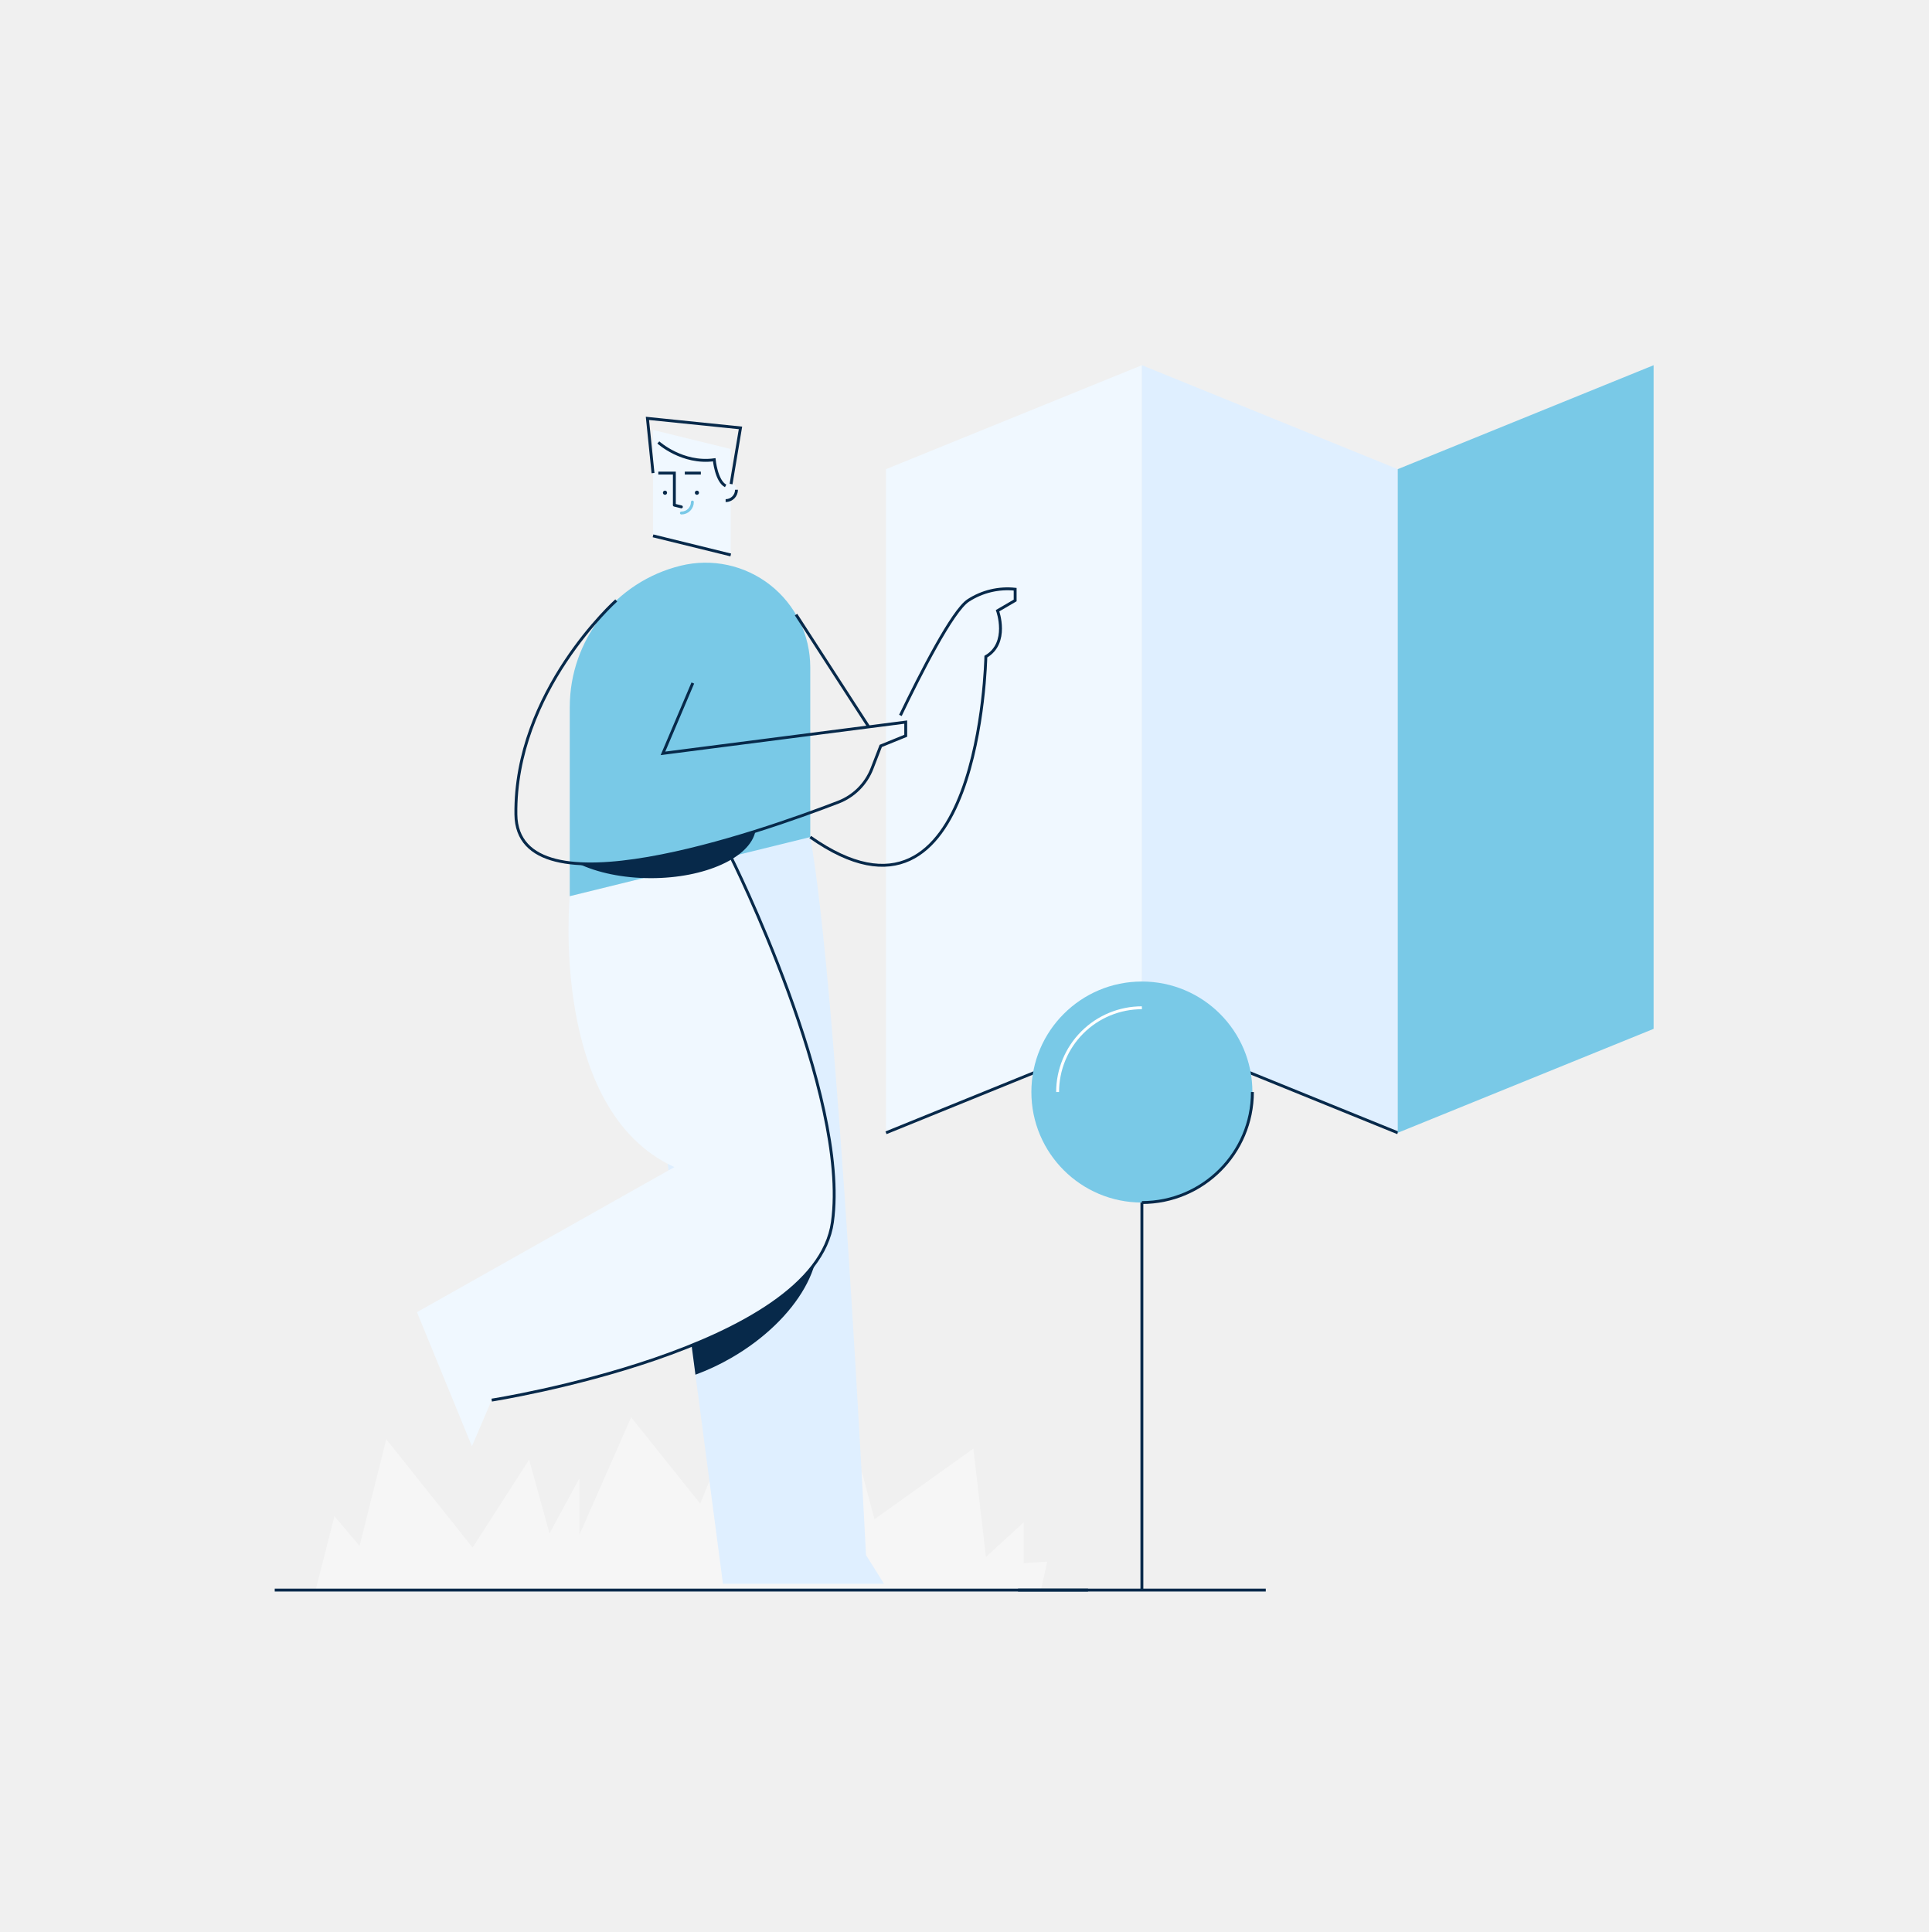
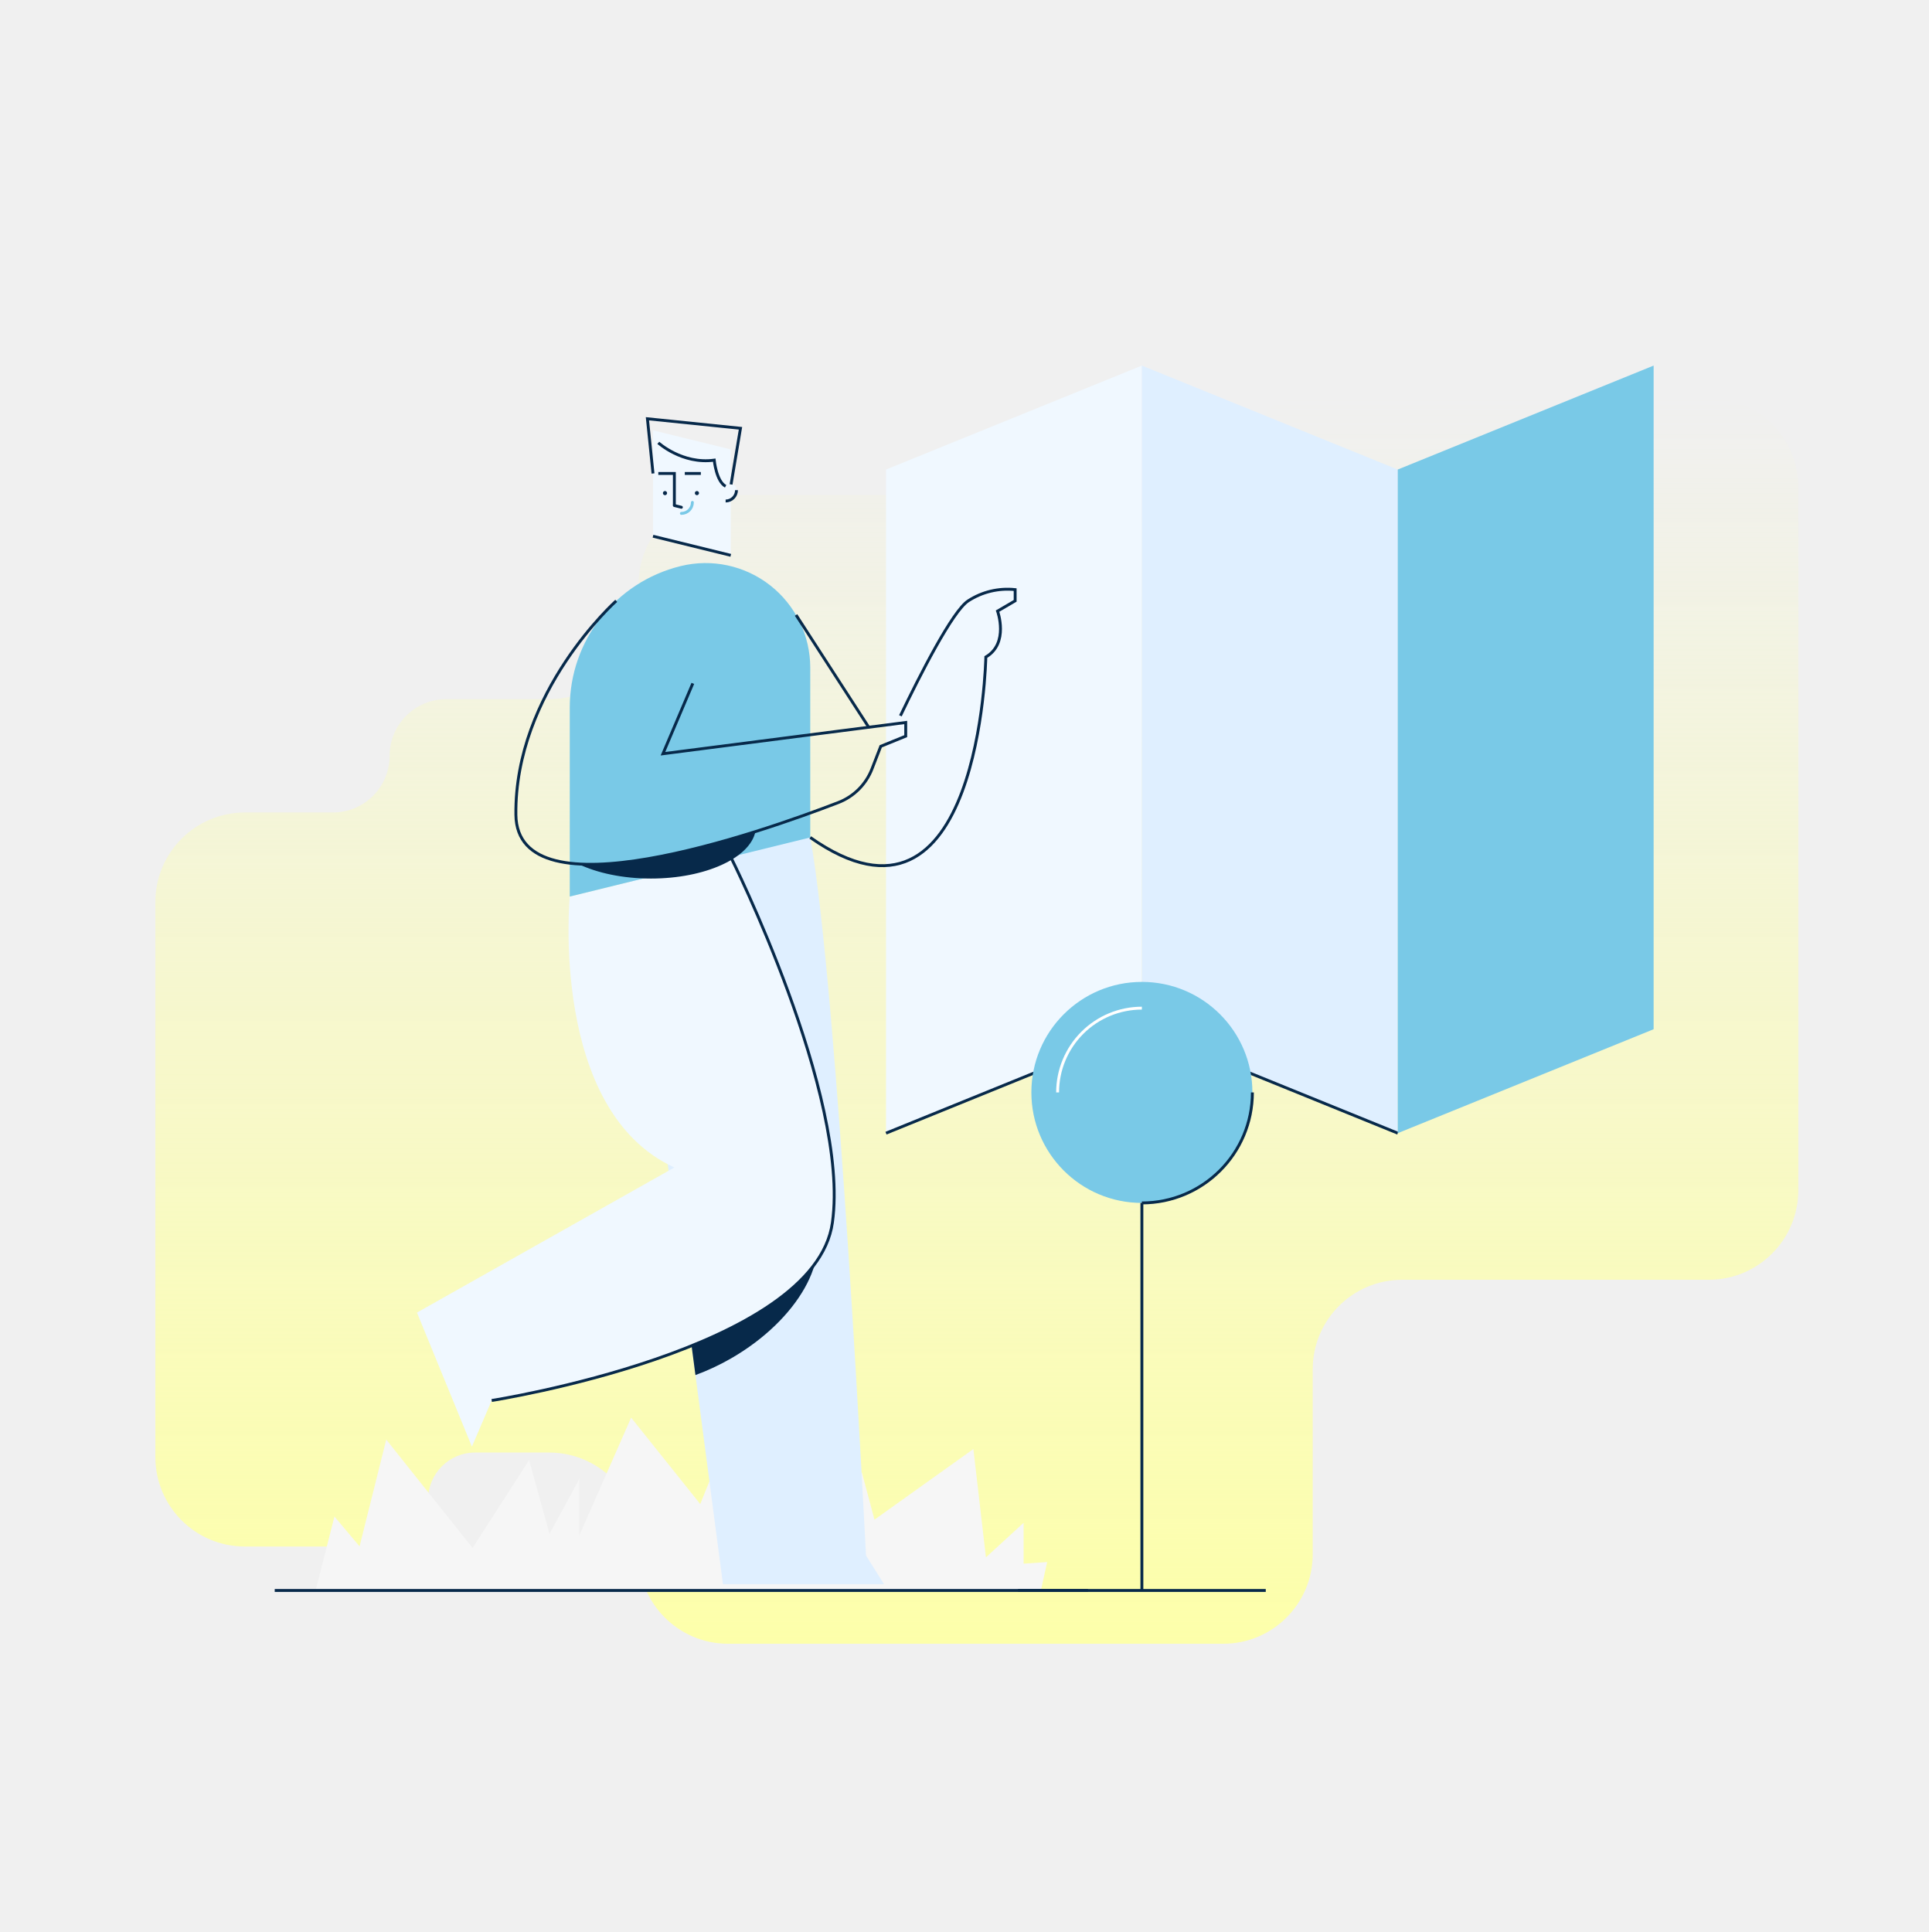
<svg xmlns="http://www.w3.org/2000/svg" width="517" height="518" viewBox="0 0 517 518" fill="none">
-   <path d="M274.433 419.131V408.188L264.332 417.447L260.966 388.407L234.45 407.346L231.083 394.72L221.823 403.979V388.828L210.46 402.295L200.359 371.992L187.732 403.158L169.213 379.989L155.325 411.555V396.403L147.328 411.134L141.856 391.353L126.705 414.922L103.556 385.881L96.401 414.501L89.667 406.505L84.617 426.327H279.063L280.747 418.71L274.433 419.131V419.131Z" fill="#F6F6F6" />
-   <path d="M73.655 426.327H291.709" stroke="#07294A" stroke-width="0.775" />
-   <path d="M306.144 275.849L237.544 303.718V125.786L306.144 97.918V275.849V275.849Z" fill="#F0F8FF" />
-   <path d="M374.745 303.718L306.145 275.849V97.918L374.745 125.786V303.718V303.718Z" fill="#DFEFFF" />
-   <path d="M306.145 275.849L237.544 303.718" stroke="#07294A" stroke-width="0.775" />
-   <path d="M374.745 303.718L306.145 275.849" stroke="#07294A" stroke-width="0.775" />
-   <path d="M443.345 275.849L374.745 303.718V125.786L443.345 97.918V275.849V275.849Z" fill="#79C9E7" />
-   <path d="M232.175 416.931C232.175 416.931 224.641 265.474 217.232 224.432L168.351 231L193.827 424.642H237.007L232.175 416.931Z" fill="#DFEFFF" />
-   <path d="M217.395 326.347C212.036 317.063 196.309 315.838 180.422 322.751L186.451 368.577C189.781 367.352 193 365.843 196.071 364.066C213.924 353.758 223.472 336.871 217.395 326.347Z" fill="#07294A" />
-   <path d="M152.757 240.279C152.757 240.279 147.264 297.597 180.8 312.92L111.79 351.817L126.523 387.767L131.827 375.391C131.827 375.391 218.462 361.836 223.177 327.653C227.892 293.471 195.917 229.671 195.917 229.671" fill="#F0F8FF" />
-   <path d="M131.827 375.391C131.827 375.391 218.462 361.836 223.176 327.653C227.891 293.471 195.917 229.671 195.917 229.671" stroke="#07294A" stroke-width="0.775" />
-   <path d="M175.075 126.843V143.668L195.917 148.79V120.397L175.075 115.275V126.843V126.843Z" fill="#F0F8FF" />
-   <path d="M186.848 132.664C187.156 132.664 187.406 132.414 187.406 132.106C187.406 131.799 187.156 131.549 186.848 131.549C186.541 131.549 186.291 131.799 186.291 132.106C186.291 132.414 186.541 132.664 186.848 132.664Z" fill="#07294A" />
-   <path d="M178.289 132.664C178.597 132.664 178.846 132.414 178.846 132.106C178.846 131.799 178.597 131.549 178.289 131.549C177.981 131.549 177.731 131.799 177.731 132.106C177.731 132.414 177.981 132.664 178.289 132.664Z" fill="#07294A" />
-   <path d="M180.8 135.431V126.843H176.498" stroke="#07294A" stroke-width="0.775" />
-   <path d="M187.898 126.843H183.596" stroke="#07294A" stroke-width="0.775" />
-   <path d="M194.544 131.243V134.225C195.317 134.225 196.058 133.919 196.604 133.372C197.15 132.826 197.457 132.085 197.457 131.312C197.457 131.223 197.453 131.135 197.445 131.047C197.282 129.238 194.544 129.427 194.544 131.243Z" fill="#F0F8FF" />
-   <path d="M194.544 134.225C195.317 134.225 196.058 133.919 196.604 133.372C197.15 132.826 197.457 132.085 197.457 131.312" stroke="#07294A" stroke-width="0.775" />
-   <path d="M182.682 137.548C184.31 137.548 185.63 136.228 185.63 134.6" stroke="#79C9E7" stroke-width="0.775" stroke-linecap="round" stroke-linejoin="round" />
-   <path d="M175.075 143.667L195.917 148.79" stroke="#07294A" stroke-width="0.775" />
-   <path d="M180.8 135.438L182.682 135.9" stroke="#07294A" stroke-width="0.775" stroke-linecap="round" />
-   <path d="M175.075 126.843L173.576 112.172L198.527 114.726L196.001 129.782" stroke="#07294A" stroke-width="0.775" />
-   <path d="M176.498 118.623C176.498 118.623 182.908 124.451 191.487 123.273C191.487 123.273 192.036 128.97 194.544 130.28" stroke="#07294A" stroke-width="0.775" />
-   <path d="M217.232 178.919V224.432L152.757 240.279V189.59C152.757 171.616 165.027 155.965 182.481 151.675H182.481C190.852 149.618 199.703 151.522 206.486 156.84C213.27 162.158 217.232 170.299 217.232 178.919L217.232 178.919Z" fill="#79C9E7" />
-   <path d="M165.22 160.99C165.22 160.99 137.918 185.354 138.311 218.359C138.64 246.002 203.647 223.207 224.762 215.071C228.905 213.473 232.181 210.2 233.784 206.058L236.132 199.995L242.828 197.272V193.605L177.739 201.988L185.747 183.127" stroke="#07294A" stroke-width="0.775" />
-   <path d="M155.042 231.541C160.101 233.961 166.961 235.451 174.523 235.451C189.086 235.451 201.066 229.935 202.528 222.862C186.943 227.766 168.235 232.385 155.042 231.541Z" fill="#07294A" />
-   <path d="M241.401 191.812C246.69 180.803 255.385 163.705 259.593 160.99C263.314 158.573 267.754 157.511 272.166 157.981V160.99L267.451 163.743C267.451 163.743 270.595 172.388 264.308 176.055C264.308 176.055 262.885 256.568 217.232 224.432" stroke="#07294A" stroke-width="0.775" />
-   <path d="M213.424 164.782L232.821 194.738" stroke="#07294A" stroke-width="0.775" />
-   <path d="M306.145 322.421C322.509 322.421 335.774 309.156 335.774 292.792C335.774 276.428 322.509 263.162 306.145 263.162C289.781 263.162 276.515 276.428 276.515 292.792C276.515 309.156 289.781 322.421 306.145 322.421Z" fill="#79C9E7" />
-   <path d="M335.774 292.792C335.774 309.156 322.508 322.421 306.145 322.421" stroke="#07294A" stroke-width="0.775" />
-   <path d="M283.55 292.792C283.55 286.799 285.931 281.052 290.168 276.815C294.405 272.578 300.152 270.198 306.144 270.198" stroke="white" stroke-width="0.775" />
-   <path d="M306.145 322.421V426.327" stroke="#07294A" stroke-width="0.775" />
-   <path d="M272.933 426.327H339.357" stroke="#07294A" stroke-width="0.775" />
+   <path fill-rule="evenodd" clip-rule="evenodd" d="M482.131 130.656C482.131 117.402 471.386 106.656 458.131 106.656H348.79C341.601 106.656 335.773 112.484 335.773 119.673V119.673C335.773 126.861 329.946 132.689 322.757 132.689H195.202C181.947 132.689 171.202 143.434 171.202 156.689V163.463C171.202 176.718 160.457 187.463 147.202 187.463H119.639C111.251 187.463 104.452 194.263 104.452 202.65V202.65C104.452 211.037 97.653 217.836 89.266 217.836H65.654C52.4 217.836 41.654 228.582 41.654 241.836V390.648C41.654 403.903 52.4 414.648 65.654 414.648H102.181C109.14 414.648 114.782 409.006 114.782 402.046V402.046C114.782 395.087 120.424 389.445 127.384 389.445H147.202C160.457 389.445 171.202 400.19 171.202 413.445V416.718C171.202 429.973 181.947 440.718 195.202 440.718H327.945C341.2 440.718 351.945 429.973 351.945 416.718V367.125C351.945 353.87 362.69 343.125 375.945 343.125H458.131C471.386 343.125 482.131 332.379 482.131 319.125V130.656Z" fill="url(#paint0_linear_137_15011)" />
+   <path d="M274.433 419.233V408.29L264.332 417.55L260.965 388.509L234.449 407.448L231.083 394.822L221.823 404.081V388.93L210.459 402.398L200.358 372.095L187.732 403.261L169.213 380.091L155.324 411.657V396.505L147.327 411.236L141.856 391.455L126.704 415.024L103.556 385.983L96.401 414.603L89.667 406.607L84.616 426.43H279.063L280.746 418.812L274.433 419.233Z" fill="#F6F6F6" />
+   <path d="M73.654 426.43H291.708" stroke="#07294A" stroke-width="0.775" />
+   <path d="M306.144 275.952L237.544 303.82V125.889L306.144 98.02V275.952Z" fill="#F0F8FF" />
+   <path d="M374.744 303.82L306.144 275.952V98.02L374.744 125.889V303.82Z" fill="#DFEFFF" />
+   <path d="M306.143 275.952L237.543 303.82" stroke="#07294A" stroke-width="0.775" />
+   <path d="M374.744 303.82L306.144 275.952" stroke="#07294A" stroke-width="0.775" />
+   <path d="M443.344 275.952L374.744 303.82V125.889L443.344 98.02V275.952Z" fill="#79C9E7" />
+   <path d="M232.175 417.034C232.175 417.034 224.641 265.577 217.232 224.534L168.351 231.102L193.827 424.744H237.007L232.175 417.034Z" fill="#DFEFFF" />
+   <path d="M217.395 326.449C212.035 317.166 196.308 315.94 180.421 322.854L186.45 368.679C189.78 367.455 192.999 365.945 196.07 364.168C213.923 353.861 223.471 336.973 217.395 326.449Z" fill="#07294A" />
+   <path d="M152.755 240.381C152.755 240.381 147.262 297.699 180.799 313.022L111.788 351.919L126.522 387.869L131.826 375.493C131.826 375.493 218.461 361.938 223.175 327.756C227.89 293.573 195.916 229.773 195.916 229.773" fill="#F0F8FF" />
+   <path d="M131.827 375.493C131.827 375.493 218.462 361.938 223.176 327.756C227.891 293.573 195.917 229.773 195.917 229.773" stroke="#07294A" stroke-width="0.775" />
+   <path d="M175.074 126.945V143.77L195.917 148.893V120.5L175.074 115.377V126.945Z" fill="#F0F8FF" />
+   <path d="M186.848 132.766C187.156 132.766 187.406 132.517 187.406 132.209C187.406 131.901 187.156 131.652 186.848 131.652C186.541 131.652 186.291 131.901 186.291 132.209C186.291 132.517 186.541 132.766 186.848 132.766Z" fill="#07294A" />
+   <path d="M178.288 132.766C178.596 132.766 178.845 132.517 178.845 132.209C178.845 131.901 178.596 131.652 178.288 131.652C177.98 131.652 177.73 131.901 177.73 132.209C177.73 132.517 177.98 132.766 178.288 132.766Z" fill="#07294A" />
+   <path d="M180.8 135.533V126.945H176.497" stroke="#07294A" stroke-width="0.775" />
+   <path d="M187.897 126.945H183.595" stroke="#07294A" stroke-width="0.775" />
+   <path d="M194.543 131.346V134.328C195.316 134.328 196.056 134.021 196.603 133.475C197.149 132.928 197.456 132.188 197.456 131.415C197.456 131.326 197.452 131.237 197.444 131.15C197.281 129.341 194.543 129.529 194.543 131.346Z" fill="#F0F8FF" />
+   <path d="M194.543 134.328C195.316 134.328 196.056 134.021 196.603 133.475C197.149 132.929 197.456 132.188 197.456 131.415" stroke="#07294A" stroke-width="0.775" />
+   <path d="M182.681 137.65C184.309 137.65 185.629 136.33 185.629 134.702" stroke="#79C9E7" stroke-width="0.775" stroke-linecap="round" stroke-linejoin="round" />
+   <path d="M175.074 143.77L195.917 148.893" stroke="#07294A" stroke-width="0.775" />
+   <path d="M180.8 135.54L182.682 136.003" stroke="#07294A" stroke-width="0.775" stroke-linecap="round" />
+   <path d="M175.074 126.945L173.575 112.275L198.526 114.829L196 129.885" stroke="#07294A" stroke-width="0.775" />
+   <path d="M176.497 118.725C176.497 118.725 182.908 124.554 191.486 123.375C191.486 123.375 192.035 129.072 194.544 130.382" stroke="#07294A" stroke-width="0.775" />
+   <path d="M217.231 179.021V224.534L152.756 240.381V189.692C152.756 171.718 165.026 156.067 182.48 151.777H182.48C190.851 149.72 199.702 151.624 206.486 156.942C213.269 162.261 217.231 170.402 217.231 179.021L217.231 179.021Z" fill="#79C9E7" />
+   <path d="M165.22 161.092C165.22 161.092 137.918 185.456 138.311 218.461C138.64 246.104 203.647 223.31 224.761 215.173C228.905 213.575 232.181 210.302 233.783 206.16L236.131 200.098L242.828 197.375V193.708L177.739 202.09L185.746 183.23" stroke="#07294A" stroke-width="0.775" />
+   <path d="M155.041 231.644C160.099 234.064 166.959 235.554 174.521 235.554C189.085 235.554 201.065 230.037 202.527 222.964C186.942 227.868 168.234 232.488 155.041 231.644Z" fill="#07294A" />
+   <path d="M241.4 191.915C246.689 180.906 255.383 163.807 259.591 161.092C263.313 158.675 267.753 157.613 272.165 158.083V161.092L267.45 163.846C267.45 163.846 270.593 172.49 264.306 176.157C264.306 176.157 262.884 256.67 217.23 224.534" stroke="#07294A" stroke-width="0.775" />
+   <path d="M213.423 164.884L232.82 194.84" stroke="#07294A" stroke-width="0.775" />
+   <path d="M306.144 322.524C322.508 322.524 335.774 309.258 335.774 292.894C335.774 276.53 322.508 263.265 306.144 263.265C289.78 263.265 276.515 276.53 276.515 292.894C276.515 309.258 289.78 322.524 306.144 322.524Z" fill="#79C9E7" />
+   <path d="M335.773 292.894C335.773 309.258 322.507 322.524 306.144 322.524" stroke="#07294A" stroke-width="0.775" />
+   <path d="M283.549 292.894C283.549 286.902 285.929 281.155 290.167 276.918C294.404 272.68 300.151 270.3 306.143 270.3" stroke="white" stroke-width="0.775" />
+   <path d="M306.144 322.524V426.43" stroke="#07294A" stroke-width="0.775" />
+   <path d="M272.932 426.43H339.356" stroke="#07294A" stroke-width="0.775" />
+   <defs>
+     <linearGradient id="paint0_linear_137_15011" x1="261.893" y1="106.656" x2="261.893" y2="440.718" gradientUnits="userSpaceOnUse">
+       <stop stop-color="#FDFFAA" stop-opacity="0" />
+       <stop offset="1" stop-color="#FDFFAA" />
+     </linearGradient>
+   </defs>
</svg>
